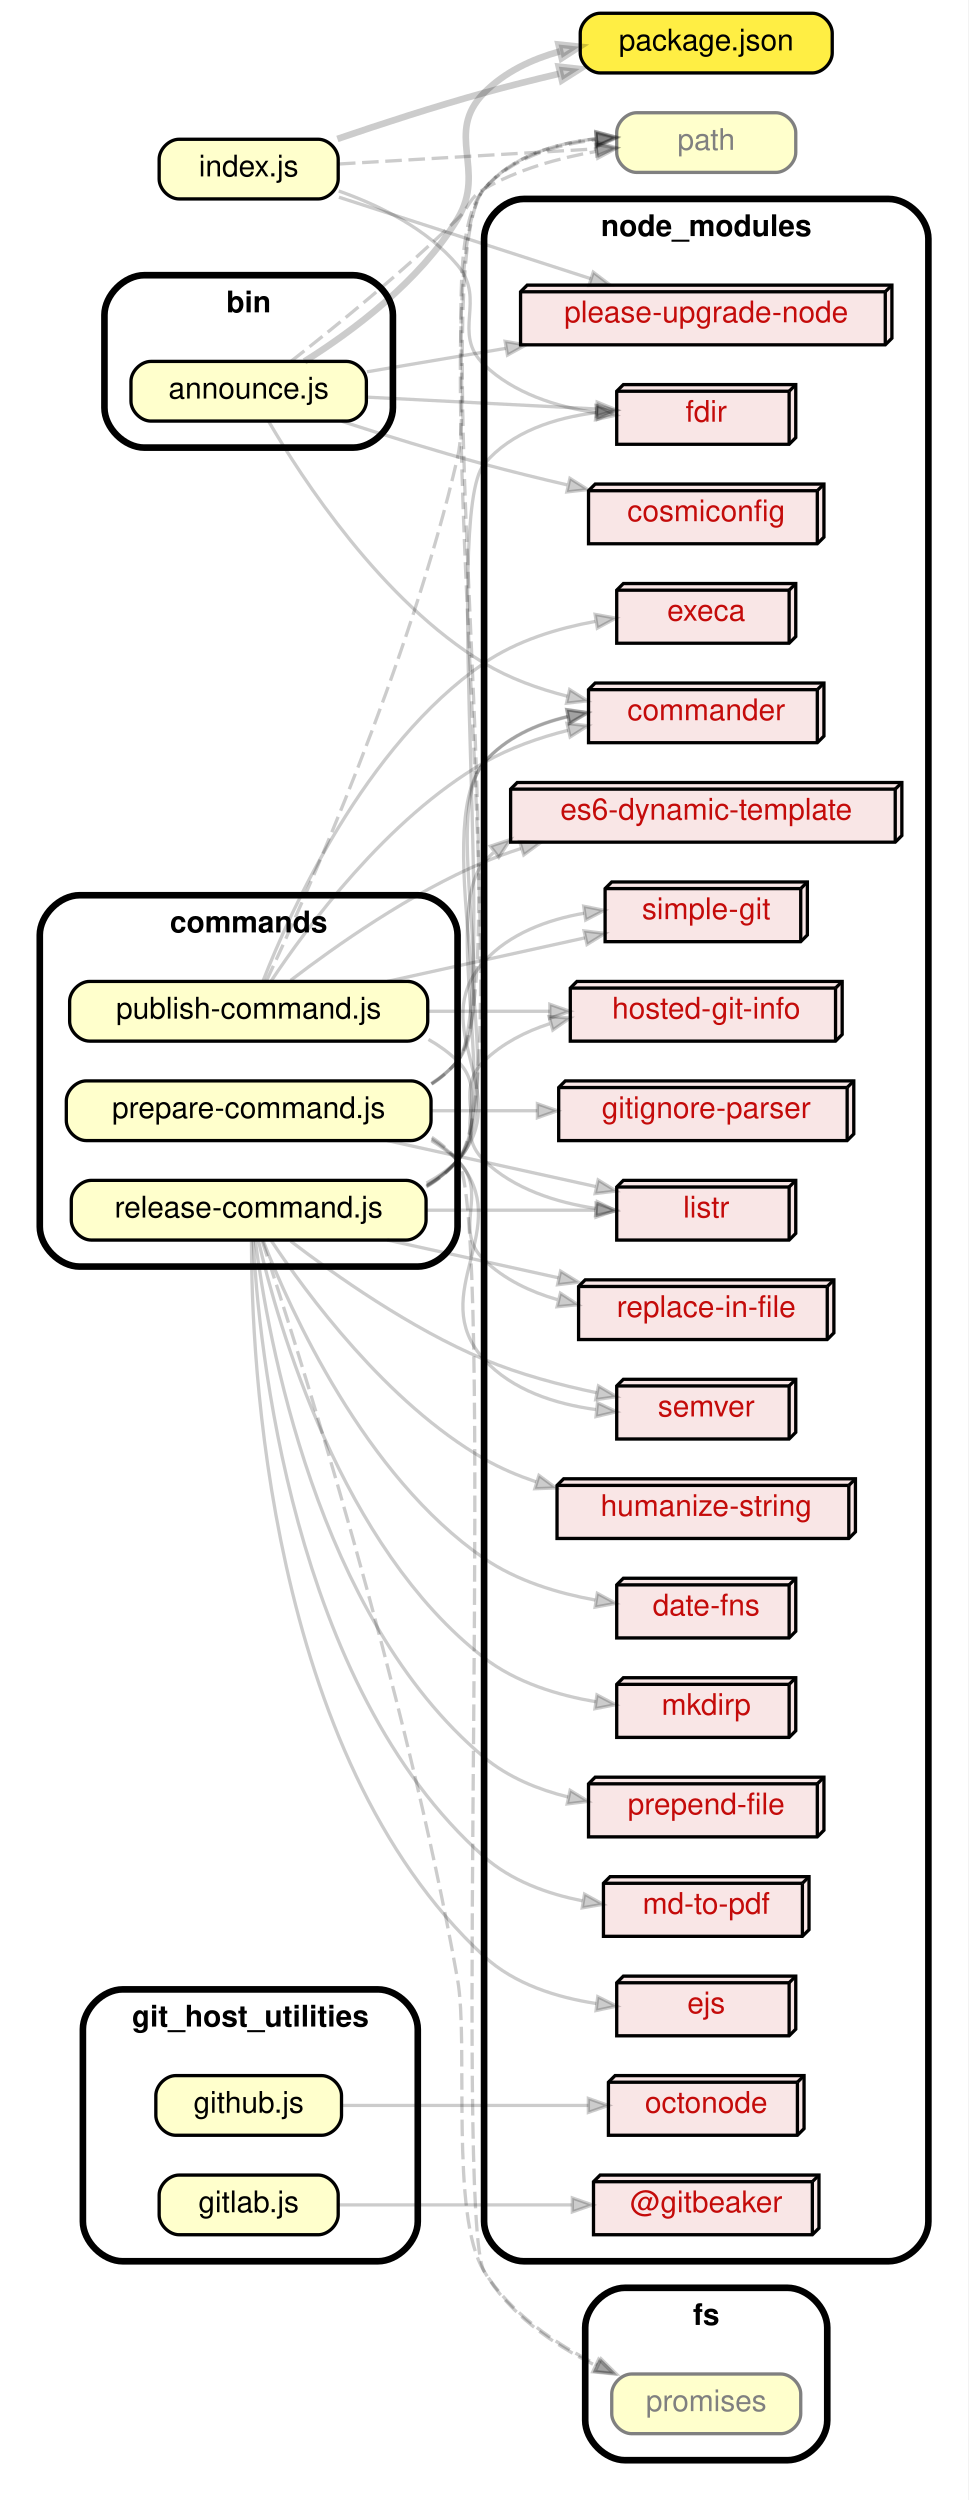
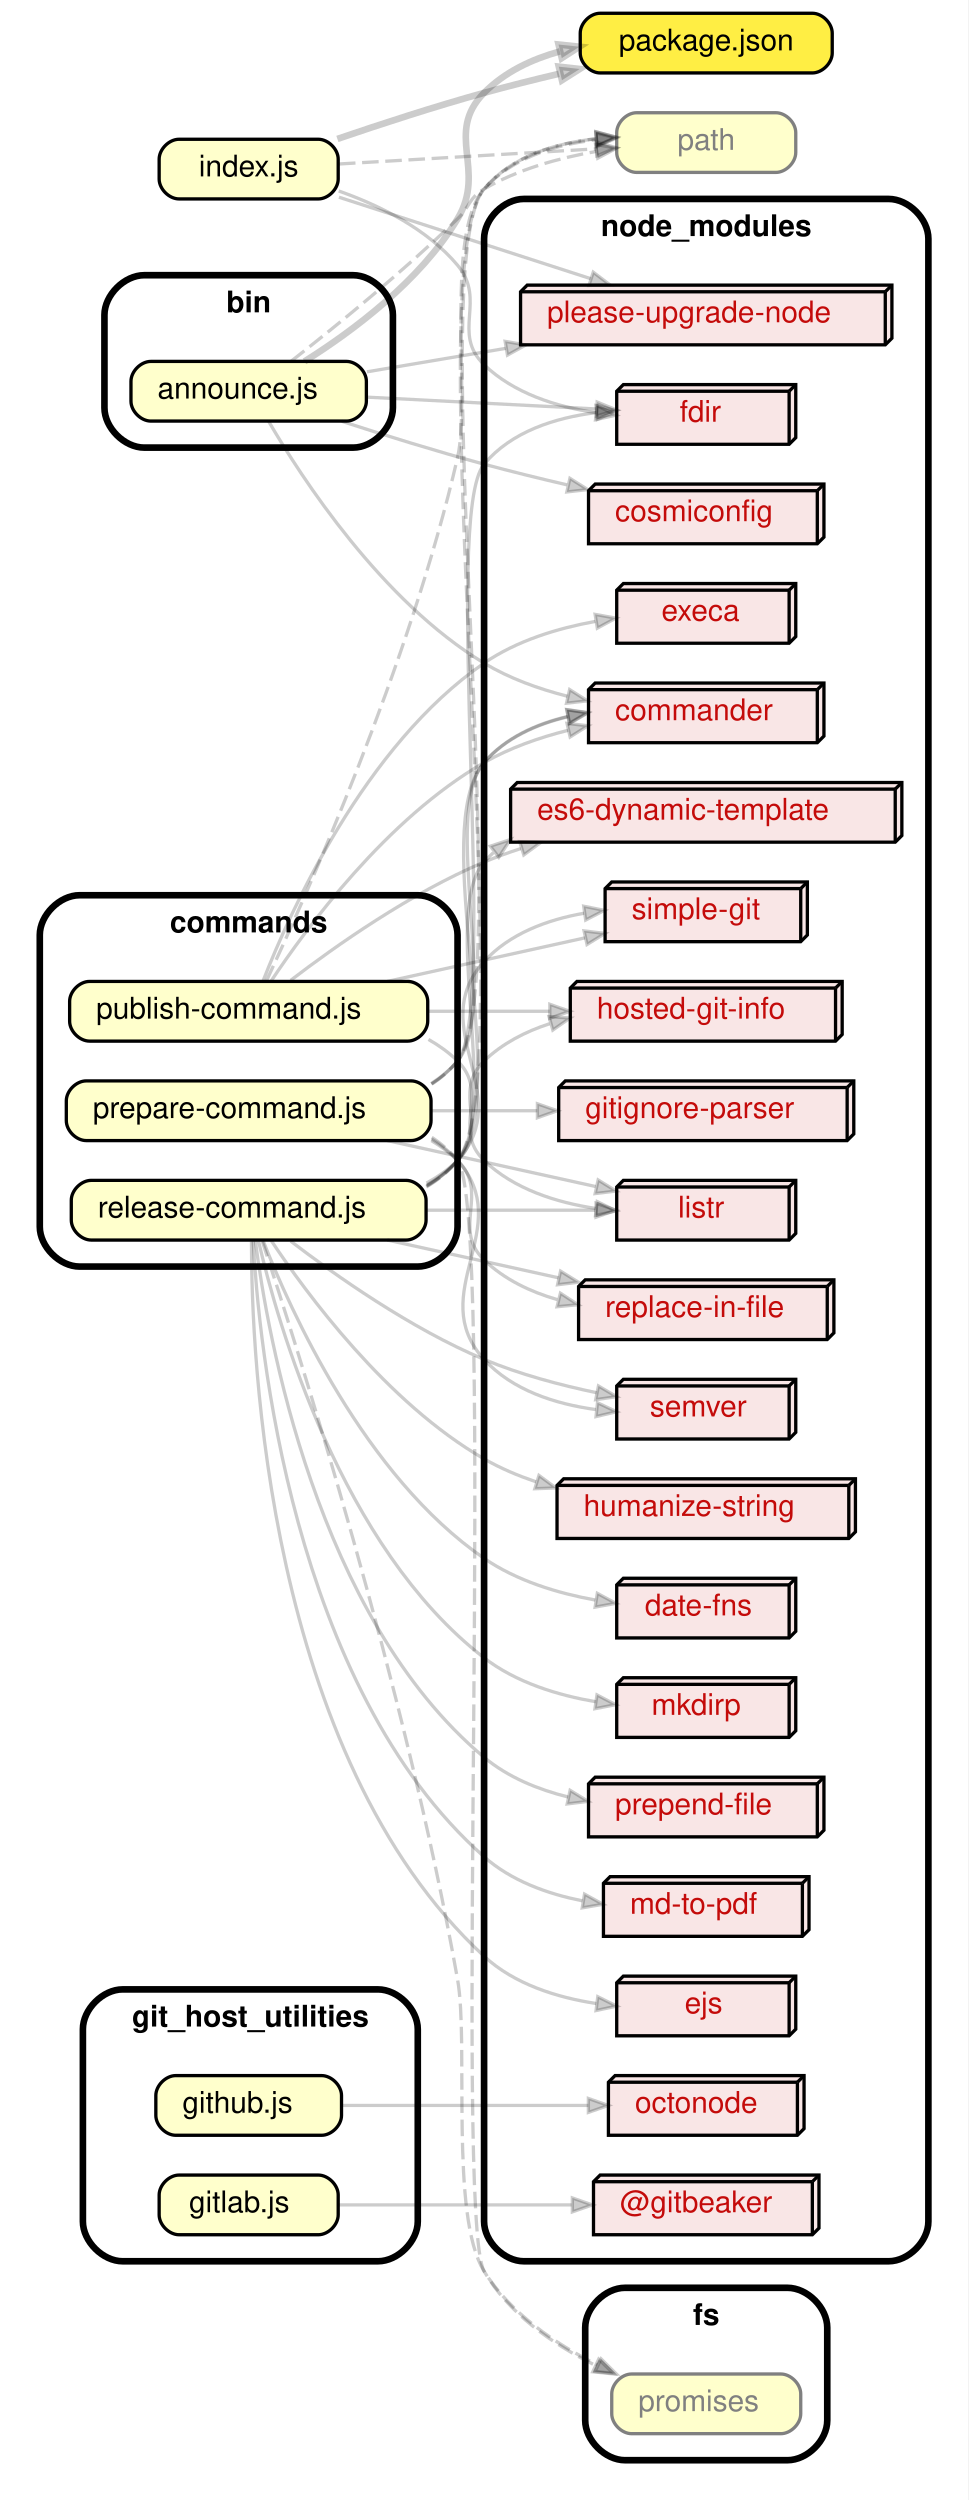
<svg xmlns="http://www.w3.org/2000/svg" xmlns:xlink="http://www.w3.org/1999/xlink" width="292pt" height="754pt" viewBox="0.00 0.00 292.00 754.00">
  <g id="graph0" class="graph" transform="scale(1 1) rotate(0) translate(4 750)">
    <polygon fill="white" stroke="transparent" points="-4,4 -4,-750 288,-750 288,4 -4,4" />
    <g id="clust1" class="cluster">
      <path fill="#ffffff" stroke="black" stroke-width="2" d="M39.5,-615C39.5,-615 102.5,-615 102.5,-615 108.5,-615 114.5,-621 114.5,-627 114.5,-627 114.5,-655 114.5,-655 114.5,-661 108.5,-667 102.5,-667 102.5,-667 39.5,-667 39.5,-667 33.5,-667 27.5,-661 27.5,-655 27.5,-655 27.5,-627 27.5,-627 27.5,-621 33.5,-615 39.5,-615" />
      <text text-anchor="middle" x="71" y="-655.8" font-family="Helvetica,sans-Serif" font-weight="bold" font-size="9.00">bin</text>
    </g>
    <g id="clust2" class="cluster">
      <path fill="#ffffff" stroke="black" stroke-width="2" d="M20,-368C20,-368 122,-368 122,-368 128,-368 134,-374 134,-380 134,-380 134,-468 134,-468 134,-474 128,-480 122,-480 122,-480 20,-480 20,-480 14,-480 8,-474 8,-468 8,-468 8,-380 8,-380 8,-374 14,-368 20,-368" />
      <text text-anchor="middle" x="71" y="-468.8" font-family="Helvetica,sans-Serif" font-weight="bold" font-size="9.00">commands</text>
    </g>
    <g id="clust3" class="cluster">
      <path fill="#ffffff" stroke="black" stroke-width="2" d="M184.5,-8C184.5,-8 233.5,-8 233.5,-8 239.5,-8 245.5,-14 245.5,-20 245.5,-20 245.5,-48 245.5,-48 245.5,-54 239.5,-60 233.5,-60 233.5,-60 184.5,-60 184.5,-60 178.5,-60 172.5,-54 172.5,-48 172.5,-48 172.5,-20 172.5,-20 172.5,-14 178.5,-8 184.5,-8" />
      <text text-anchor="middle" x="209" y="-48.8" font-family="Helvetica,sans-Serif" font-weight="bold" font-size="9.00">fs</text>
    </g>
    <g id="clust4" class="cluster">
      <path fill="#ffffff" stroke="black" stroke-width="2" d="M33,-68C33,-68 110,-68 110,-68 116,-68 122,-74 122,-80 122,-80 122,-138 122,-138 122,-144 116,-150 110,-150 110,-150 33,-150 33,-150 27,-150 21,-144 21,-138 21,-138 21,-80 21,-80 21,-74 27,-68 33,-68" />
      <text text-anchor="middle" x="71.5" y="-138.8" font-family="Helvetica,sans-Serif" font-weight="bold" font-size="9.00">git_host_utilities</text>
    </g>
    <g id="clust5" class="cluster">
      <path fill="#ffffff" stroke="black" stroke-width="2" d="M154,-68C154,-68 264,-68 264,-68 270,-68 276,-74 276,-80 276,-80 276,-678 276,-678 276,-684 270,-690 264,-690 264,-690 154,-690 154,-690 148,-690 142,-684 142,-678 142,-678 142,-80 142,-80 142,-74 148,-68 154,-68" />
      <text text-anchor="middle" x="209" y="-678.8" font-family="Helvetica,sans-Serif" font-weight="bold" font-size="9.00">node_modules</text>
    </g>
    <g id="node1" class="node">
      <g id="a_node1">
        <a xlink:href="https://github.com/twyr/announce/blob/main/bin/announce.js" xlink:title="announce.js">
          <path fill="#ffffcc" stroke="black" d="M100.5,-641C100.5,-641 41.5,-641 41.5,-641 38.5,-641 35.5,-638 35.5,-635 35.5,-635 35.5,-629 35.5,-629 35.5,-626 38.5,-623 41.5,-623 41.5,-623 100.5,-623 100.5,-623 103.5,-623 106.5,-626 106.5,-629 106.5,-629 106.5,-635 106.5,-635 106.5,-638 103.5,-641 100.5,-641" />
-           <text text-anchor="middle" x="71" y="-629.8" font-family="Helvetica,sans-Serif" font-size="9.00">announce.js</text>
+           <text text-anchor="start" x="43.5" y="-629.8" font-family="Helvetica,sans-Serif" font-size="9.00">announce.js</text>
        </a>
      </g>
    </g>
    <g id="node2" class="node">
      <g id="a_node2">
        <a xlink:href="https://github.com/twyr/announce/blob/main/package.json" xlink:title="package.json">
          <path fill="#ffee44" stroke="black" d="M241,-746C241,-746 177,-746 177,-746 174,-746 171,-743 171,-740 171,-740 171,-734 171,-734 171,-731 174,-728 177,-728 177,-728 241,-728 241,-728 244,-728 247,-731 247,-734 247,-734 247,-740 247,-740 247,-743 244,-746 241,-746" />
          <text text-anchor="middle" x="209" y="-734.8" font-family="Helvetica,sans-Serif" font-size="9.00">package.json</text>
        </a>
      </g>
    </g>
    <g id="edge1" class="edge">
      <path fill="none" stroke="#000000" stroke-width="2" stroke-opacity="0.2" d="M87.83,-641C102.17,-650.01 122.73,-665.2 134,-684 142.88,-698.8 129.89,-709.7 142,-722 148.16,-728.26 156.35,-732.14 164.86,-734.5" />
      <polygon fill="#000000" fill-opacity="0.2" stroke="#000000" stroke-width="2" stroke-opacity="0.2" points="164.46,-736.57 170.78,-735.91 165.43,-732.48 164.46,-736.57" />
    </g>
    <g id="node3" class="node">
      <g id="a_node3">
        <a xlink:href="https://github.com/twyr/announce/blob/main/node_modules/commander" xlink:title="commander">
          <polygon fill="#c40b0a" fill-opacity="0.102" stroke="black" points="244.5,-544 175.5,-544 173.5,-542 173.5,-526 242.5,-526 244.5,-528 244.5,-544" />
          <polyline fill="none" stroke="black" points="242.5,-542 173.5,-542 " />
          <polyline fill="none" stroke="black" points="242.5,-542 242.5,-526 " />
          <polyline fill="none" stroke="black" points="242.5,-542 244.5,-544 " />
-           <text text-anchor="middle" x="209" y="-532.8" font-family="Helvetica,sans-Serif" font-size="9.00" fill="#c40b0a">commander</text>
+           <text text-anchor="start" x="181.5" y="-532.8" font-family="Helvetica,sans-Serif" font-size="9.00" fill="#c40b0a">commander</text>
        </a>
      </g>
    </g>
    <g id="edge2" class="edge">
      <path fill="none" stroke="#000000" stroke-opacity="0.2" d="M77.01,-622.94C87,-605.81 111.09,-568.69 142,-550 149.6,-545.41 158.46,-542.22 167.18,-540" />
      <polygon fill="#000000" fill-opacity="0.2" stroke="#000000" stroke-opacity="0.2" points="167.8,-542.02 173.18,-538.62 166.86,-537.92 167.8,-542.02" />
    </g>
    <g id="node4" class="node">
      <g id="a_node4">
        <a xlink:href="https://github.com/twyr/announce/blob/main/node_modules/cosmiconfig" xlink:title="cosmiconfig">
          <polygon fill="#c40b0a" fill-opacity="0.102" stroke="black" points="244.5,-604 175.5,-604 173.5,-602 173.5,-586 242.5,-586 244.5,-588 244.5,-604" />
          <polyline fill="none" stroke="black" points="242.5,-602 173.5,-602 " />
          <polyline fill="none" stroke="black" points="242.5,-602 242.5,-586 " />
          <polyline fill="none" stroke="black" points="242.5,-602 244.5,-604 " />
-           <text text-anchor="middle" x="209" y="-592.8" font-family="Helvetica,sans-Serif" font-size="9.00" fill="#c40b0a">cosmiconfig</text>
+           <text text-anchor="start" x="181.5" y="-592.8" font-family="Helvetica,sans-Serif" font-size="9.00" fill="#c40b0a">cosmiconfig</text>
        </a>
      </g>
    </g>
    <g id="edge3" class="edge">
      <path fill="none" stroke="#000000" stroke-opacity="0.2" d="M99.11,-622.92C112.02,-618.73 127.73,-613.86 142,-610 150.04,-607.83 158.7,-605.7 167,-603.77" />
      <polygon fill="#000000" fill-opacity="0.2" stroke="#000000" stroke-opacity="0.2" points="167.89,-605.73 173.27,-602.34 166.96,-601.63 167.89,-605.73" />
    </g>
    <g id="node5" class="node">
      <g id="a_node5">
        <a xlink:href="https://github.com/twyr/announce/blob/main/node_modules/fdir" xlink:title="fdir">
          <polygon fill="#c40b0a" fill-opacity="0.102" stroke="black" points="236,-634 184,-634 182,-632 182,-616 234,-616 236,-618 236,-634" />
          <polyline fill="none" stroke="black" points="234,-632 182,-632 " />
          <polyline fill="none" stroke="black" points="234,-632 234,-616 " />
          <polyline fill="none" stroke="black" points="234,-632 236,-634 " />
-           <text text-anchor="middle" x="209" y="-622.8" font-family="Helvetica,sans-Serif" font-size="9.00" fill="#c40b0a">fdir</text>
+           <text text-anchor="start" x="201" y="-622.8" font-family="Helvetica,sans-Serif" font-size="9.00" fill="#c40b0a">fdir</text>
        </a>
      </g>
    </g>
    <g id="edge4" class="edge">
      <path fill="none" stroke="#000000" stroke-opacity="0.2" d="M106.67,-630.22C127.92,-629.12 154.95,-627.73 175.74,-626.66" />
      <polygon fill="#000000" fill-opacity="0.2" stroke="#000000" stroke-opacity="0.2" points="176.1,-628.74 181.98,-626.34 175.88,-624.55 176.1,-628.74" />
    </g>
    <g id="node6" class="node">
-       <path fill="#ffffcc" stroke="grey" d="M230,-716C230,-716 188,-716 188,-716 185,-716 182,-713 182,-710 182,-710 182,-704 182,-704 182,-701 185,-698 188,-698 188,-698 230,-698 230,-698 233,-698 236,-701 236,-704 236,-704 236,-710 236,-710 236,-713 233,-716 230,-716" />
-       <text text-anchor="middle" x="209" y="-704.8" font-family="Helvetica,sans-Serif" font-size="9.00" fill="grey">path</text>
+       <g id="a_node6">
+         <a xlink:title="path">
+           <path fill="#ffffcc" stroke="grey" d="M230,-716C230,-716 188,-716 188,-716 185,-716 182,-713 182,-710 182,-710 182,-704 182,-704 182,-701 185,-698 188,-698 188,-698 230,-698 230,-698 233,-698 236,-701 236,-704 236,-704 236,-710 236,-710 236,-713 233,-716 230,-716" />
+           <text text-anchor="middle" x="209" y="-704.8" font-family="Helvetica,sans-Serif" font-size="9.00" fill="grey">path</text>
+         </a>
+       </g>
    </g>
    <g id="edge5" class="edge">
      <path fill="none" stroke="#000000" stroke-dasharray="5,2" stroke-opacity="0.2" d="M83.86,-641.1C96.68,-651.12 117.48,-667.94 134,-684 137.84,-687.73 137.37,-690.31 142,-693 152.17,-698.91 164.51,-702.34 175.76,-704.32" />
      <polygon fill="#000000" fill-opacity="0.2" stroke="#000000" stroke-opacity="0.2" points="175.63,-706.43 181.88,-705.28 176.28,-702.28 175.63,-706.43" />
    </g>
    <g id="node7" class="node">
      <g id="a_node7">
        <a xlink:href="https://github.com/twyr/announce/blob/main/node_modules/please-upgrade-node" xlink:title="please-upgrade-node">
          <polygon fill="#c40b0a" fill-opacity="0.102" stroke="black" points="265,-664 155,-664 153,-662 153,-646 263,-646 265,-648 265,-664" />
          <polyline fill="none" stroke="black" points="263,-662 153,-662 " />
          <polyline fill="none" stroke="black" points="263,-662 263,-646 " />
          <polyline fill="none" stroke="black" points="263,-662 265,-664 " />
-           <text text-anchor="middle" x="209" y="-652.8" font-family="Helvetica,sans-Serif" font-size="9.00" fill="#c40b0a">please-upgrade-node</text>
+           <text text-anchor="start" x="161" y="-652.8" font-family="Helvetica,sans-Serif" font-size="9.00" fill="#c40b0a">please-upgrade-node</text>
        </a>
      </g>
    </g>
    <g id="edge6" class="edge">
      <path fill="none" stroke="#000000" stroke-opacity="0.2" d="M106.67,-637.86C119.41,-640.02 134.22,-642.52 148.52,-644.94" />
      <polygon fill="#000000" fill-opacity="0.2" stroke="#000000" stroke-opacity="0.2" points="148.35,-647.04 154.61,-645.97 149.05,-642.9 148.35,-647.04" />
    </g>
    <g id="node8" class="node">
      <g id="a_node8">
        <a xlink:href="https://github.com/twyr/announce/blob/main/commands/prepare-command.js" xlink:title="prepare-command.js">
          <path fill="#ffffcc" stroke="black" d="M120,-424C120,-424 22,-424 22,-424 19,-424 16,-421 16,-418 16,-418 16,-412 16,-412 16,-409 19,-406 22,-406 22,-406 120,-406 120,-406 123,-406 126,-409 126,-412 126,-412 126,-418 126,-418 126,-421 123,-424 120,-424" />
-           <text text-anchor="middle" x="71" y="-412.8" font-family="Helvetica,sans-Serif" font-size="9.00">prepare-command.js</text>
+           <text text-anchor="start" x="24" y="-412.8" font-family="Helvetica,sans-Serif" font-size="9.00">prepare-command.js</text>
        </a>
      </g>
    </g>
    <g id="edge7" class="edge">
      <path fill="none" stroke="#000000" stroke-opacity="0.2" d="M126.02,-423.19C128.98,-425.07 131.69,-427.31 134,-430 147.1,-445.21 128.79,-504.88 142,-520 148.47,-527.4 157.75,-531.57 167.32,-533.82" />
      <polygon fill="#000000" fill-opacity="0.2" stroke="#000000" stroke-opacity="0.2" points="167.01,-535.9 173.3,-534.99 167.81,-531.78 167.01,-535.9" />
    </g>
    <g id="edge8" class="edge">
      <path fill="none" stroke="#000000" stroke-opacity="0.2" d="M126.16,-423.07C129.09,-424.98 131.75,-427.26 134,-430 146.73,-445.45 129.17,-594.63 142,-610 150.22,-619.84 163.43,-624.02 175.88,-625.57" />
      <polygon fill="#000000" fill-opacity="0.2" stroke="#000000" stroke-opacity="0.2" points="175.73,-627.67 181.9,-626.14 176.12,-623.49 175.73,-627.67" />
    </g>
    <g id="edge12" class="edge">
      <path fill="none" stroke="#000000" stroke-dasharray="5,2" stroke-opacity="0.2" d="M126.21,-423.04C129.12,-424.95 131.77,-427.25 134,-430 152.43,-452.7 123.25,-670.57 142,-693 150.2,-702.81 163.4,-706.8 175.85,-708.15" />
      <polygon fill="#000000" fill-opacity="0.2" stroke="#000000" stroke-opacity="0.2" points="175.74,-710.25 181.88,-708.61 176.06,-706.06 175.74,-710.25" />
    </g>
    <g id="node9" class="node">
-       <path fill="#ffffcc" stroke="grey" d="M231.5,-34C231.5,-34 186.5,-34 186.5,-34 183.5,-34 180.5,-31 180.5,-28 180.5,-28 180.5,-22 180.5,-22 180.5,-19 183.5,-16 186.5,-16 186.5,-16 231.5,-16 231.5,-16 234.5,-16 237.5,-19 237.5,-22 237.5,-22 237.5,-28 237.5,-28 237.5,-31 234.5,-34 231.5,-34" />
-       <text text-anchor="middle" x="209" y="-22.8" font-family="Helvetica,sans-Serif" font-size="9.00" fill="grey">promises</text>
+       <g id="a_node9">
+         <a xlink:title="promises">
+           <path fill="#ffffcc" stroke="grey" d="M231.5,-34C231.5,-34 186.5,-34 186.5,-34 183.5,-34 180.5,-31 180.5,-28 180.5,-28 180.5,-22 180.5,-22 180.5,-19 183.5,-16 186.5,-16 186.5,-16 231.5,-16 231.5,-16 234.5,-16 237.5,-19 237.5,-22 237.5,-22 237.5,-28 237.5,-28 237.5,-31 234.5,-34 231.5,-34" />
+           <text text-anchor="start" x="188.5" y="-22.8" font-family="Helvetica,sans-Serif" font-size="9.00" fill="grey">promises</text>
+         </a>
+       </g>
    </g>
    <g id="edge9" class="edge">
      <path fill="none" stroke="#000000" stroke-dasharray="5,2" stroke-opacity="0.2" d="M126.23,-406.98C129.14,-405.06 131.78,-402.76 134,-400 145.69,-385.51 132.67,-81.11 142,-65 149.39,-52.23 162.64,-43.04 175.34,-36.72" />
      <polygon fill="#000000" fill-opacity="0.2" stroke="#000000" stroke-opacity="0.2" points="176.57,-38.47 181.11,-34.02 174.78,-34.66 176.57,-38.47" />
    </g>
    <g id="node10" class="node">
      <g id="a_node10">
        <a xlink:href="https://github.com/twyr/announce/blob/main/node_modules/gitignore-parser" xlink:title="gitignore-parser">
          <polygon fill="#c40b0a" fill-opacity="0.102" stroke="black" points="253.5,-424 166.5,-424 164.5,-422 164.5,-406 251.5,-406 253.5,-408 253.5,-424" />
          <polyline fill="none" stroke="black" points="251.5,-422 164.5,-422 " />
          <polyline fill="none" stroke="black" points="251.5,-422 251.5,-406 " />
          <polyline fill="none" stroke="black" points="251.5,-422 253.5,-424 " />
-           <text text-anchor="middle" x="209" y="-412.8" font-family="Helvetica,sans-Serif" font-size="9.00" fill="#c40b0a">gitignore-parser</text>
+           <text text-anchor="start" x="172.5" y="-412.8" font-family="Helvetica,sans-Serif" font-size="9.00" fill="#c40b0a">gitignore-parser</text>
        </a>
      </g>
    </g>
    <g id="edge10" class="edge">
      <path fill="none" stroke="#000000" stroke-opacity="0.2" d="M126.14,-415C136.67,-415 147.66,-415 158.04,-415" />
      <polygon fill="#000000" fill-opacity="0.2" stroke="#000000" stroke-opacity="0.2" points="158.08,-417.1 164.08,-415 158.08,-412.9 158.08,-417.1" />
    </g>
    <g id="node11" class="node">
      <g id="a_node11">
        <a xlink:href="https://github.com/twyr/announce/blob/main/node_modules/listr" xlink:title="listr">
          <polygon fill="#c40b0a" fill-opacity="0.102" stroke="black" points="236,-394 184,-394 182,-392 182,-376 234,-376 236,-378 236,-394" />
          <polyline fill="none" stroke="black" points="234,-392 182,-392 " />
          <polyline fill="none" stroke="black" points="234,-392 234,-376 " />
          <polyline fill="none" stroke="black" points="234,-392 236,-394 " />
-           <text text-anchor="middle" x="209" y="-382.8" font-family="Helvetica,sans-Serif" font-size="9.00" fill="#c40b0a">listr</text>
+           <text text-anchor="start" x="200.5" y="-382.8" font-family="Helvetica,sans-Serif" font-size="9.00" fill="#c40b0a">listr</text>
        </a>
      </g>
    </g>
    <g id="edge11" class="edge">
      <path fill="none" stroke="#000000" stroke-opacity="0.2" d="M112.8,-406C132.91,-401.56 156.81,-396.29 175.63,-392.14" />
      <polygon fill="#000000" fill-opacity="0.2" stroke="#000000" stroke-opacity="0.2" points="176.4,-394.12 181.81,-390.78 175.5,-390.02 176.4,-394.12" />
    </g>
    <g id="node12" class="node">
      <g id="a_node12">
        <a xlink:href="https://github.com/twyr/announce/blob/main/node_modules/replace-in-file" xlink:title="replace-in-file">
          <polygon fill="#c40b0a" fill-opacity="0.102" stroke="black" points="247.5,-364 172.5,-364 170.5,-362 170.5,-346 245.5,-346 247.5,-348 247.5,-364" />
          <polyline fill="none" stroke="black" points="245.5,-362 170.5,-362 " />
          <polyline fill="none" stroke="black" points="245.5,-362 245.5,-346 " />
          <polyline fill="none" stroke="black" points="245.5,-362 247.5,-364 " />
-           <text text-anchor="middle" x="209" y="-352.8" font-family="Helvetica,sans-Serif" font-size="9.00" fill="#c40b0a">replace-in-file</text>
+           <text text-anchor="start" x="178.5" y="-352.8" font-family="Helvetica,sans-Serif" font-size="9.00" fill="#c40b0a">replace-in-file</text>
        </a>
      </g>
    </g>
    <g id="edge13" class="edge">
      <path fill="none" stroke="#000000" stroke-opacity="0.2" d="M126.09,-406C128.95,-404.31 131.62,-402.32 134,-400 143.87,-390.36 132.06,-379.57 142,-370 148.07,-364.15 155.92,-360.4 164.07,-358.04" />
      <polygon fill="#000000" fill-opacity="0.2" stroke="#000000" stroke-opacity="0.2" points="165.02,-359.97 170.34,-356.49 164.01,-355.89 165.02,-359.97" />
    </g>
    <g id="node13" class="node">
      <g id="a_node13">
        <a xlink:href="https://github.com/twyr/announce/blob/main/node_modules/semver" xlink:title="semver">
          <polygon fill="#c40b0a" fill-opacity="0.102" stroke="black" points="236,-334 184,-334 182,-332 182,-316 234,-316 236,-318 236,-334" />
          <polyline fill="none" stroke="black" points="234,-332 182,-332 " />
          <polyline fill="none" stroke="black" points="234,-332 234,-316 " />
          <polyline fill="none" stroke="black" points="234,-332 236,-334 " />
-           <text text-anchor="middle" x="209" y="-322.8" font-family="Helvetica,sans-Serif" font-size="9.00" fill="#c40b0a">semver</text>
+           <text text-anchor="start" x="192" y="-322.8" font-family="Helvetica,sans-Serif" font-size="9.00" fill="#c40b0a">semver</text>
        </a>
      </g>
    </g>
    <g id="edge14" class="edge">
      <path fill="none" stroke="#000000" stroke-opacity="0.2" d="M126.17,-406.52C129.05,-404.7 131.7,-402.55 134,-400 152,-380.01 123.86,-359.87 142,-340 150.5,-330.69 163.47,-326.55 175.67,-324.88" />
      <polygon fill="#000000" fill-opacity="0.2" stroke="#000000" stroke-opacity="0.2" points="176.2,-326.93 181.95,-324.22 175.76,-322.76 176.2,-326.93" />
    </g>
    <g id="node14" class="node">
      <g id="a_node14">
        <a xlink:href="https://github.com/twyr/announce/blob/main/commands/publish-command.js" xlink:title="publish-command.js">
          <path fill="#ffffcc" stroke="black" d="M119,-454C119,-454 23,-454 23,-454 20,-454 17,-451 17,-448 17,-448 17,-442 17,-442 17,-439 20,-436 23,-436 23,-436 119,-436 119,-436 122,-436 125,-439 125,-442 125,-442 125,-448 125,-448 125,-451 122,-454 119,-454" />
-           <text text-anchor="middle" x="71" y="-442.8" font-family="Helvetica,sans-Serif" font-size="9.00">publish-command.js</text>
+           <text text-anchor="start" x="25" y="-442.8" font-family="Helvetica,sans-Serif" font-size="9.00">publish-command.js</text>
        </a>
      </g>
    </g>
    <g id="edge15" class="edge">
      <path fill="none" stroke="#000000" stroke-opacity="0.2" d="M77.71,-454.02C88.31,-469.99 112.66,-503.14 142,-520 149.7,-524.42 158.6,-527.54 167.33,-529.74" />
      <polygon fill="#000000" fill-opacity="0.2" stroke="#000000" stroke-opacity="0.2" points="167.01,-531.82 173.33,-531.12 167.95,-527.73 167.01,-531.82" />
    </g>
    <g id="edge20" class="edge">
      <path fill="none" stroke="#000000" stroke-dasharray="5,2" stroke-opacity="0.2" d="M76.36,-454.16C87.95,-478.93 119.59,-549.62 134,-612 138.07,-629.62 129.94,-679.52 142,-693 150.38,-702.36 163.33,-706.34 175.55,-707.8" />
      <polygon fill="#000000" fill-opacity="0.2" stroke="#000000" stroke-opacity="0.2" points="175.68,-709.92 181.84,-708.34 176.05,-705.73 175.68,-709.92" />
    </g>
    <g id="edge19" class="edge">
      <path fill="none" stroke="#000000" stroke-opacity="0.2" d="M125.22,-436.5C128.42,-434.7 131.39,-432.55 134,-430 143.87,-420.36 132.06,-409.57 142,-400 150.94,-391.39 163.73,-387.33 175.68,-385.53" />
      <polygon fill="#000000" fill-opacity="0.2" stroke="#000000" stroke-opacity="0.2" points="176.12,-387.6 181.82,-384.79 175.61,-383.43 176.12,-387.6" />
    </g>
    <g id="node15" class="node">
      <g id="a_node15">
        <a xlink:href="https://github.com/twyr/announce/blob/main/node_modules/es6-dynamic-template" xlink:title="es6-dynamic-template">
          <polygon fill="#c40b0a" fill-opacity="0.102" stroke="black" points="268,-514 152,-514 150,-512 150,-496 266,-496 268,-498 268,-514" />
          <polyline fill="none" stroke="black" points="266,-512 150,-512 " />
          <polyline fill="none" stroke="black" points="266,-512 266,-496 " />
          <polyline fill="none" stroke="black" points="266,-512 268,-514 " />
-           <text text-anchor="middle" x="209" y="-502.8" font-family="Helvetica,sans-Serif" font-size="9.00" fill="#c40b0a">es6-dynamic-template</text>
+           <text text-anchor="start" x="158" y="-502.8" font-family="Helvetica,sans-Serif" font-size="9.00" fill="#c40b0a">es6-dynamic-template</text>
        </a>
      </g>
    </g>
    <g id="edge16" class="edge">
      <path fill="none" stroke="#000000" stroke-opacity="0.2" d="M83.67,-454.33C97.02,-464.55 119.89,-480.72 142,-490 145.56,-491.49 149.28,-492.85 153.08,-494.08" />
      <polygon fill="#000000" fill-opacity="0.2" stroke="#000000" stroke-opacity="0.2" points="152.74,-496.17 159.09,-495.91 153.97,-492.15 152.74,-496.17" />
    </g>
    <g id="node16" class="node">
      <g id="a_node16">
        <a xlink:href="https://github.com/twyr/announce/blob/main/node_modules/execa" xlink:title="execa">
          <polygon fill="#c40b0a" fill-opacity="0.102" stroke="black" points="236,-574 184,-574 182,-572 182,-556 234,-556 236,-558 236,-574" />
          <polyline fill="none" stroke="black" points="234,-572 182,-572 " />
          <polyline fill="none" stroke="black" points="234,-572 234,-556 " />
          <polyline fill="none" stroke="black" points="234,-572 236,-574 " />
-           <text text-anchor="middle" x="209" y="-562.8" font-family="Helvetica,sans-Serif" font-size="9.00" fill="#c40b0a">execa</text>
+           <text text-anchor="start" x="195.5" y="-562.8" font-family="Helvetica,sans-Serif" font-size="9.00" fill="#c40b0a">execa</text>
        </a>
      </g>
    </g>
    <g id="edge17" class="edge">
      <path fill="none" stroke="#000000" stroke-opacity="0.2" d="M75.4,-454.31C83.49,-475.04 105.91,-525.15 142,-550 151.8,-556.75 164.17,-560.51 175.55,-562.58" />
      <polygon fill="#000000" fill-opacity="0.2" stroke="#000000" stroke-opacity="0.2" points="175.49,-564.7 181.74,-563.57 176.15,-560.55 175.49,-564.7" />
    </g>
    <g id="node17" class="node">
      <g id="a_node17">
        <a xlink:href="https://github.com/twyr/announce/blob/main/node_modules/hosted-git-info" xlink:title="hosted-git-info">
          <polygon fill="#c40b0a" fill-opacity="0.102" stroke="black" points="250,-454 170,-454 168,-452 168,-436 248,-436 250,-438 250,-454" />
          <polyline fill="none" stroke="black" points="248,-452 168,-452 " />
          <polyline fill="none" stroke="black" points="248,-452 248,-436 " />
          <polyline fill="none" stroke="black" points="248,-452 250,-454 " />
-           <text text-anchor="middle" x="209" y="-442.8" font-family="Helvetica,sans-Serif" font-size="9.00" fill="#c40b0a">hosted-git-info</text>
+           <text text-anchor="start" x="176" y="-442.8" font-family="Helvetica,sans-Serif" font-size="9.00" fill="#c40b0a">hosted-git-info</text>
        </a>
      </g>
    </g>
    <g id="edge18" class="edge">
      <path fill="none" stroke="#000000" stroke-opacity="0.2" d="M125.36,-445C137.4,-445 150.08,-445 161.8,-445" />
      <polygon fill="#000000" fill-opacity="0.2" stroke="#000000" stroke-opacity="0.2" points="161.83,-447.1 167.83,-445 161.83,-442.9 161.83,-447.1" />
    </g>
    <g id="node18" class="node">
      <g id="a_node18">
        <a xlink:href="https://github.com/twyr/announce/blob/main/node_modules/simple-git" xlink:title="simple-git">
          <polygon fill="#c40b0a" fill-opacity="0.102" stroke="black" points="239.5,-484 180.5,-484 178.5,-482 178.5,-466 237.5,-466 239.5,-468 239.5,-484" />
          <polyline fill="none" stroke="black" points="237.5,-482 178.5,-482 " />
          <polyline fill="none" stroke="black" points="237.5,-482 237.5,-466 " />
          <polyline fill="none" stroke="black" points="237.5,-482 239.5,-484 " />
-           <text text-anchor="middle" x="209" y="-472.8" font-family="Helvetica,sans-Serif" font-size="9.00" fill="#c40b0a">simple-git</text>
+           <text text-anchor="start" x="186.5" y="-472.8" font-family="Helvetica,sans-Serif" font-size="9.00" fill="#c40b0a">simple-git</text>
        </a>
      </g>
    </g>
    <g id="edge21" class="edge">
      <path fill="none" stroke="#000000" stroke-opacity="0.2" d="M112.8,-454C131.78,-458.19 154.15,-463.12 172.43,-467.15" />
      <polygon fill="#000000" fill-opacity="0.2" stroke="#000000" stroke-opacity="0.2" points="172.15,-469.24 178.46,-468.48 173.05,-465.14 172.15,-469.24" />
    </g>
    <g id="node19" class="node">
      <g id="a_node19">
        <a xlink:href="https://github.com/twyr/announce/blob/main/commands/release-command.js" xlink:title="release-command.js">
          <path fill="#ffffcc" stroke="black" d="M118.5,-394C118.5,-394 23.5,-394 23.5,-394 20.5,-394 17.5,-391 17.5,-388 17.5,-388 17.5,-382 17.5,-382 17.5,-379 20.5,-376 23.5,-376 23.5,-376 118.5,-376 118.5,-376 121.5,-376 124.5,-379 124.5,-382 124.5,-382 124.5,-388 124.5,-388 124.5,-391 121.5,-394 118.5,-394" />
-           <text text-anchor="middle" x="71" y="-382.8" font-family="Helvetica,sans-Serif" font-size="9.00">release-command.js</text>
+           <text text-anchor="start" x="25.5" y="-382.8" font-family="Helvetica,sans-Serif" font-size="9.00">release-command.js</text>
        </a>
      </g>
    </g>
    <g id="edge22" class="edge">
      <path fill="none" stroke="#000000" stroke-opacity="0.2" d="M124.69,-392.27C128.19,-394.32 131.36,-396.87 134,-400 151.22,-420.44 124.64,-499.68 142,-520 148.38,-527.47 157.64,-531.66 167.21,-533.92" />
      <polygon fill="#000000" fill-opacity="0.2" stroke="#000000" stroke-opacity="0.2" points="166.9,-536 173.19,-535.09 167.7,-531.88 166.9,-536" />
    </g>
    <g id="edge32" class="edge">
      <path fill="none" stroke="#000000" stroke-dasharray="5,2" stroke-opacity="0.2" d="M124.55,-391.99C128.13,-394.1 131.35,-396.73 134,-400 154.49,-425.32 121.16,-667.98 142,-693 150.18,-702.82 163.38,-706.81 175.84,-708.16" />
      <polygon fill="#000000" fill-opacity="0.2" stroke="#000000" stroke-opacity="0.2" points="175.72,-710.26 181.87,-708.62 176.04,-706.07 175.72,-710.26" />
    </g>
    <g id="edge26" class="edge">
      <path fill="none" stroke="#000000" stroke-dasharray="5,2" stroke-opacity="0.2" d="M75.05,-375.84C85.24,-344.91 118.31,-241.25 134,-153 137.44,-133.67 131.6,-81.65 142,-65 149.88,-52.39 163.33,-43.19 176.05,-36.82" />
      <polygon fill="#000000" fill-opacity="0.2" stroke="#000000" stroke-opacity="0.2" points="177.29,-38.56 181.81,-34.09 175.49,-34.76 177.29,-38.56" />
    </g>
    <g id="edge29" class="edge">
      <path fill="none" stroke="#000000" stroke-opacity="0.2" d="M124.58,-385C141.72,-385 160.23,-385 175.45,-385" />
      <polygon fill="#000000" fill-opacity="0.2" stroke="#000000" stroke-opacity="0.2" points="175.76,-387.1 181.76,-385 175.76,-382.9 175.76,-387.1" />
    </g>
    <g id="edge34" class="edge">
      <path fill="none" stroke="#000000" stroke-opacity="0.2" d="M112.8,-376C129.11,-372.4 147.91,-368.25 164.48,-364.6" />
      <polygon fill="#000000" fill-opacity="0.2" stroke="#000000" stroke-opacity="0.2" points="165.07,-366.62 170.47,-363.28 164.16,-362.52 165.07,-366.62" />
    </g>
    <g id="edge35" class="edge">
      <path fill="none" stroke="#000000" stroke-opacity="0.2" d="M83.67,-375.67C97.02,-365.45 119.89,-349.28 142,-340 152.7,-335.51 164.96,-332.25 175.99,-329.94" />
      <polygon fill="#000000" fill-opacity="0.2" stroke="#000000" stroke-opacity="0.2" points="176.49,-331.99 181.97,-328.76 175.67,-327.87 176.49,-331.99" />
    </g>
    <g id="edge25" class="edge">
      <path fill="none" stroke="#000000" stroke-opacity="0.2" d="M124.62,-392.33C128.13,-394.37 131.33,-396.9 134,-400 147.1,-415.21 128.79,-474.88 142,-490 142.87,-491 143.79,-491.93 144.76,-492.81" />
      <polygon fill="#000000" fill-opacity="0.2" stroke="#000000" stroke-opacity="0.2" points="143.89,-494.8 149.93,-496.78 146.44,-491.46 143.89,-494.8" />
    </g>
    <g id="edge27" class="edge">
      <path fill="none" stroke="#000000" stroke-opacity="0.2" d="M124.64,-393.18C128.05,-395.04 131.23,-397.29 134,-400 143.87,-409.64 132.06,-420.43 142,-430 147.49,-435.29 154.43,-438.86 161.74,-441.24" />
      <polygon fill="#000000" fill-opacity="0.2" stroke="#000000" stroke-opacity="0.2" points="161.59,-443.38 167.94,-442.98 162.73,-439.34 161.59,-443.38" />
    </g>
    <g id="edge36" class="edge">
      <path fill="none" stroke="#000000" stroke-opacity="0.2" d="M124.76,-392.63C128.19,-394.61 131.33,-397.04 134,-400 152,-419.99 123.86,-440.13 142,-460 149.69,-468.42 161.03,-472.61 172.15,-474.57" />
      <polygon fill="#000000" fill-opacity="0.2" stroke="#000000" stroke-opacity="0.2" points="172.05,-476.68 178.28,-475.44 172.64,-472.52 172.05,-476.68" />
    </g>
    <g id="node20" class="node">
      <g id="a_node20">
        <a xlink:href="https://github.com/twyr/announce/blob/main/node_modules/date-fns" xlink:title="date-fns">
          <polygon fill="#c40b0a" fill-opacity="0.102" stroke="black" points="236,-274 184,-274 182,-272 182,-256 234,-256 236,-258 236,-274" />
          <polyline fill="none" stroke="black" points="234,-272 182,-272 " />
          <polyline fill="none" stroke="black" points="234,-272 234,-256 " />
          <polyline fill="none" stroke="black" points="234,-272 236,-274 " />
-           <text text-anchor="middle" x="209" y="-262.8" font-family="Helvetica,sans-Serif" font-size="9.00" fill="#c40b0a">date-fns</text>
+           <text text-anchor="start" x="190.5" y="-262.8" font-family="Helvetica,sans-Serif" font-size="9.00" fill="#c40b0a">date-fns</text>
        </a>
      </g>
    </g>
    <g id="edge23" class="edge">
      <path fill="none" stroke="#000000" stroke-opacity="0.2" d="M75.4,-375.69C83.49,-354.96 105.91,-304.85 142,-280 151.8,-273.25 164.17,-269.49 175.55,-267.42" />
      <polygon fill="#000000" fill-opacity="0.2" stroke="#000000" stroke-opacity="0.2" points="176.15,-269.45 181.74,-266.43 175.49,-265.3 176.15,-269.45" />
    </g>
    <g id="node21" class="node">
      <g id="a_node21">
        <a xlink:href="https://github.com/twyr/announce/blob/main/node_modules/ejs" xlink:title="ejs">
          <polygon fill="#c40b0a" fill-opacity="0.102" stroke="black" points="236,-154 184,-154 182,-152 182,-136 234,-136 236,-138 236,-154" />
          <polyline fill="none" stroke="black" points="234,-152 182,-152 " />
          <polyline fill="none" stroke="black" points="234,-152 234,-136 " />
          <polyline fill="none" stroke="black" points="234,-152 236,-154 " />
-           <text text-anchor="middle" x="209" y="-142.8" font-family="Helvetica,sans-Serif" font-size="9.00" fill="#c40b0a">ejs</text>
+           <text text-anchor="start" x="202.5" y="-142.8" font-family="Helvetica,sans-Serif" font-size="9.00" fill="#c40b0a">ejs</text>
        </a>
      </g>
    </g>
    <g id="edge24" class="edge">
      <path fill="none" stroke="#000000" stroke-opacity="0.2" d="M71.84,-375.6C71.8,-341.14 76.52,-220.55 142,-160 151.11,-151.58 163.93,-147.55 175.86,-145.73" />
      <polygon fill="#000000" fill-opacity="0.2" stroke="#000000" stroke-opacity="0.2" points="176.29,-147.79 181.99,-144.96 175.77,-143.62 176.29,-147.79" />
    </g>
    <g id="node22" class="node">
      <g id="a_node22">
        <a xlink:href="https://github.com/twyr/announce/blob/main/node_modules/humanize-string" xlink:title="humanize-string">
          <polygon fill="#c40b0a" fill-opacity="0.102" stroke="black" points="254,-304 166,-304 164,-302 164,-286 252,-286 254,-288 254,-304" />
          <polyline fill="none" stroke="black" points="252,-302 164,-302 " />
          <polyline fill="none" stroke="black" points="252,-302 252,-286 " />
          <polyline fill="none" stroke="black" points="252,-302 254,-304 " />
-           <text text-anchor="middle" x="209" y="-292.8" font-family="Helvetica,sans-Serif" font-size="9.00" fill="#c40b0a">humanize-string</text>
+           <text text-anchor="start" x="172" y="-292.8" font-family="Helvetica,sans-Serif" font-size="9.00" fill="#c40b0a">humanize-string</text>
        </a>
      </g>
    </g>
    <g id="edge28" class="edge">
      <path fill="none" stroke="#000000" stroke-opacity="0.2" d="M77.71,-375.98C88.31,-360.01 112.66,-326.86 142,-310 146.86,-307.2 152.21,-304.93 157.68,-303.08" />
      <polygon fill="#000000" fill-opacity="0.2" stroke="#000000" stroke-opacity="0.2" points="158.55,-305.01 163.66,-301.23 157.31,-301 158.55,-305.01" />
    </g>
    <g id="node23" class="node">
      <g id="a_node23">
        <a xlink:href="https://github.com/twyr/announce/blob/main/node_modules/md-to-pdf" xlink:title="md-to-pdf">
          <polygon fill="#c40b0a" fill-opacity="0.102" stroke="black" points="240,-184 180,-184 178,-182 178,-166 238,-166 240,-168 240,-184" />
          <polyline fill="none" stroke="black" points="238,-182 178,-182 " />
          <polyline fill="none" stroke="black" points="238,-182 238,-166 " />
          <polyline fill="none" stroke="black" points="238,-182 240,-184 " />
-           <text text-anchor="middle" x="209" y="-172.8" font-family="Helvetica,sans-Serif" font-size="9.00" fill="#c40b0a">md-to-pdf</text>
+           <text text-anchor="start" x="186" y="-172.8" font-family="Helvetica,sans-Serif" font-size="9.00" fill="#c40b0a">md-to-pdf</text>
        </a>
      </g>
    </g>
    <g id="edge30" class="edge">
      <path fill="none" stroke="#000000" stroke-opacity="0.2" d="M72.33,-375.98C73.99,-344.92 83.84,-241.51 142,-190 150.16,-182.77 161.08,-178.81 171.68,-176.7" />
      <polygon fill="#000000" fill-opacity="0.2" stroke="#000000" stroke-opacity="0.2" points="172.29,-178.73 177.86,-175.66 171.6,-174.59 172.29,-178.73" />
    </g>
    <g id="node24" class="node">
      <g id="a_node24">
        <a xlink:href="https://github.com/twyr/announce/blob/main/node_modules/mkdirp" xlink:title="mkdirp">
          <polygon fill="#c40b0a" fill-opacity="0.102" stroke="black" points="236,-244 184,-244 182,-242 182,-226 234,-226 236,-228 236,-244" />
          <polyline fill="none" stroke="black" points="234,-242 182,-242 " />
          <polyline fill="none" stroke="black" points="234,-242 234,-226 " />
          <polyline fill="none" stroke="black" points="234,-242 236,-244 " />
-           <text text-anchor="middle" x="209" y="-232.8" font-family="Helvetica,sans-Serif" font-size="9.00" fill="#c40b0a">mkdirp</text>
+           <text text-anchor="start" x="192.5" y="-232.8" font-family="Helvetica,sans-Serif" font-size="9.00" fill="#c40b0a">mkdirp</text>
        </a>
      </g>
    </g>
    <g id="edge31" class="edge">
      <path fill="none" stroke="#000000" stroke-opacity="0.2" d="M73.96,-375.73C79.68,-351.06 98.76,-283.42 142,-250 151.58,-242.6 164.14,-238.72 175.73,-236.74" />
      <polygon fill="#000000" fill-opacity="0.2" stroke="#000000" stroke-opacity="0.2" points="176.05,-238.81 181.68,-235.86 175.44,-234.66 176.05,-238.81" />
    </g>
    <g id="node25" class="node">
      <g id="a_node25">
        <a xlink:href="https://github.com/twyr/announce/blob/main/node_modules/prepend-file" xlink:title="prepend-file">
          <polygon fill="#c40b0a" fill-opacity="0.102" stroke="black" points="244.5,-214 175.5,-214 173.5,-212 173.5,-196 242.5,-196 244.5,-198 244.5,-214" />
          <polyline fill="none" stroke="black" points="242.5,-212 173.5,-212 " />
          <polyline fill="none" stroke="black" points="242.5,-212 242.5,-196 " />
          <polyline fill="none" stroke="black" points="242.5,-212 244.5,-214 " />
-           <text text-anchor="middle" x="209" y="-202.8" font-family="Helvetica,sans-Serif" font-size="9.00" fill="#c40b0a">prepend-file</text>
+           <text text-anchor="start" x="181.5" y="-202.8" font-family="Helvetica,sans-Serif" font-size="9.00" fill="#c40b0a">prepend-file</text>
        </a>
      </g>
    </g>
    <g id="edge33" class="edge">
      <path fill="none" stroke="#000000" stroke-opacity="0.2" d="M73.01,-375.8C76.6,-347.7 91.4,-262.32 142,-220 149.17,-214 158.26,-210.28 167.38,-208.01" />
      <polygon fill="#000000" fill-opacity="0.2" stroke="#000000" stroke-opacity="0.2" points="167.95,-210.03 173.36,-206.71 167.06,-205.93 167.95,-210.03" />
    </g>
    <g id="node26" class="node">
      <g id="a_node26">
        <a xlink:href="https://github.com/twyr/announce/blob/main/git_host_utilities/github.js" xlink:title="github.js">
          <path fill="#ffffcc" stroke="black" d="M93,-124C93,-124 49,-124 49,-124 46,-124 43,-121 43,-118 43,-118 43,-112 43,-112 43,-109 46,-106 49,-106 49,-106 93,-106 93,-106 96,-106 99,-109 99,-112 99,-112 99,-118 99,-118 99,-121 96,-124 93,-124" />
-           <text text-anchor="middle" x="71" y="-112.8" font-family="Helvetica,sans-Serif" font-size="9.00">github.js</text>
+           <text text-anchor="start" x="51" y="-112.8" font-family="Helvetica,sans-Serif" font-size="9.00">github.js</text>
        </a>
      </g>
    </g>
    <g id="node27" class="node">
      <g id="a_node27">
        <a xlink:href="https://github.com/twyr/announce/blob/main/node_modules/octonode" xlink:title="octonode">
          <polygon fill="#c40b0a" fill-opacity="0.102" stroke="black" points="238.5,-124 181.5,-124 179.5,-122 179.5,-106 236.5,-106 238.5,-108 238.5,-124" />
          <polyline fill="none" stroke="black" points="236.5,-122 179.5,-122 " />
          <polyline fill="none" stroke="black" points="236.5,-122 236.5,-106 " />
          <polyline fill="none" stroke="black" points="236.5,-122 238.5,-124 " />
-           <text text-anchor="middle" x="209" y="-112.8" font-family="Helvetica,sans-Serif" font-size="9.00" fill="#c40b0a">octonode</text>
+           <text text-anchor="start" x="187.5" y="-112.8" font-family="Helvetica,sans-Serif" font-size="9.00" fill="#c40b0a">octonode</text>
        </a>
      </g>
    </g>
    <g id="edge37" class="edge">
      <path fill="none" stroke="#000000" stroke-opacity="0.2" d="M99.19,-115C120.54,-115 150.4,-115 173.44,-115" />
      <polygon fill="#000000" fill-opacity="0.2" stroke="#000000" stroke-opacity="0.2" points="173.45,-117.1 179.45,-115 173.45,-112.9 173.45,-117.1" />
    </g>
    <g id="node28" class="node">
      <g id="a_node28">
        <a xlink:href="https://github.com/twyr/announce/blob/main/git_host_utilities/gitlab.js" xlink:title="gitlab.js">
          <path fill="#ffffcc" stroke="black" d="M92,-94C92,-94 50,-94 50,-94 47,-94 44,-91 44,-88 44,-88 44,-82 44,-82 44,-79 47,-76 50,-76 50,-76 92,-76 92,-76 95,-76 98,-79 98,-82 98,-82 98,-88 98,-88 98,-91 95,-94 92,-94" />
-           <text text-anchor="middle" x="71" y="-82.8" font-family="Helvetica,sans-Serif" font-size="9.00">gitlab.js</text>
+           <text text-anchor="start" x="53" y="-82.8" font-family="Helvetica,sans-Serif" font-size="9.00">gitlab.js</text>
        </a>
      </g>
    </g>
    <g id="node29" class="node">
      <g id="a_node29">
        <a xlink:href="https://github.com/twyr/announce/blob/main/node_modules/@gitbeaker" xlink:title="@gitbeaker">
          <polygon fill="#c40b0a" fill-opacity="0.102" stroke="black" points="243,-94 177,-94 175,-92 175,-76 241,-76 243,-78 243,-94" />
          <polyline fill="none" stroke="black" points="241,-92 175,-92 " />
          <polyline fill="none" stroke="black" points="241,-92 241,-76 " />
          <polyline fill="none" stroke="black" points="241,-92 243,-94 " />
-           <text text-anchor="middle" x="209" y="-82.8" font-family="Helvetica,sans-Serif" font-size="9.00" fill="#c40b0a">@gitbeaker</text>
+           <text text-anchor="start" x="183" y="-82.8" font-family="Helvetica,sans-Serif" font-size="9.00" fill="#c40b0a">@gitbeaker</text>
        </a>
      </g>
    </g>
    <g id="edge38" class="edge">
      <path fill="none" stroke="#000000" stroke-opacity="0.2" d="M98.22,-85C118.12,-85 145.81,-85 168.4,-85" />
      <polygon fill="#000000" fill-opacity="0.2" stroke="#000000" stroke-opacity="0.2" points="168.62,-87.1 174.62,-85 168.62,-82.9 168.62,-87.1" />
    </g>
    <g id="node30" class="node">
      <g id="a_node30">
        <a xlink:href="https://github.com/twyr/announce/blob/main/index.js" xlink:title="index.js">
          <path fill="#ffffcc" stroke="black" d="M92,-708C92,-708 50,-708 50,-708 47,-708 44,-705 44,-702 44,-702 44,-696 44,-696 44,-693 47,-690 50,-690 50,-690 92,-690 92,-690 95,-690 98,-693 98,-696 98,-696 98,-702 98,-702 98,-705 95,-708 92,-708" />
          <text text-anchor="middle" x="71" y="-696.8" font-family="Helvetica,sans-Serif" font-size="9.00">index.js</text>
        </a>
      </g>
    </g>
    <g id="edge39" class="edge">
      <path fill="none" stroke="#000000" stroke-width="2" stroke-opacity="0.2" d="M97.75,-708.1C110.9,-712.59 127.21,-717.9 142,-722 149.25,-724.01 157.01,-725.96 164.56,-727.74" />
      <polygon fill="#000000" fill-opacity="0.2" stroke="#000000" stroke-width="2" stroke-opacity="0.2" points="164.53,-729.89 170.85,-729.2 165.48,-725.8 164.53,-729.89" />
    </g>
    <g id="edge40" class="edge">
      <path fill="none" stroke="#000000" stroke-opacity="0.2" d="M98.15,-692.4C110.65,-687.99 124.85,-680.93 134,-670 142.86,-659.42 132.06,-649.57 142,-640 150.94,-631.39 163.73,-627.33 175.68,-625.53" />
      <polygon fill="#000000" fill-opacity="0.2" stroke="#000000" stroke-opacity="0.2" points="176.12,-627.6 181.82,-624.79 175.61,-623.43 176.12,-627.6" />
    </g>
    <g id="edge41" class="edge">
      <path fill="none" stroke="#000000" stroke-dasharray="5,2" stroke-opacity="0.2" d="M98.22,-700.54C120.33,-701.84 152.05,-703.71 175.72,-705.1" />
      <polygon fill="#000000" fill-opacity="0.2" stroke="#000000" stroke-opacity="0.2" points="175.75,-707.21 181.86,-705.46 175.99,-703.01 175.75,-707.21" />
    </g>
    <g id="edge42" class="edge">
      <path fill="none" stroke="#000000" stroke-opacity="0.2" d="M98.22,-690.52C119.85,-683.52 150.7,-673.54 174.18,-665.94" />
      <polygon fill="#000000" fill-opacity="0.2" stroke="#000000" stroke-opacity="0.2" points="174.92,-667.91 179.99,-664.06 173.63,-663.91 174.92,-667.91" />
    </g>
  </g>
</svg>
